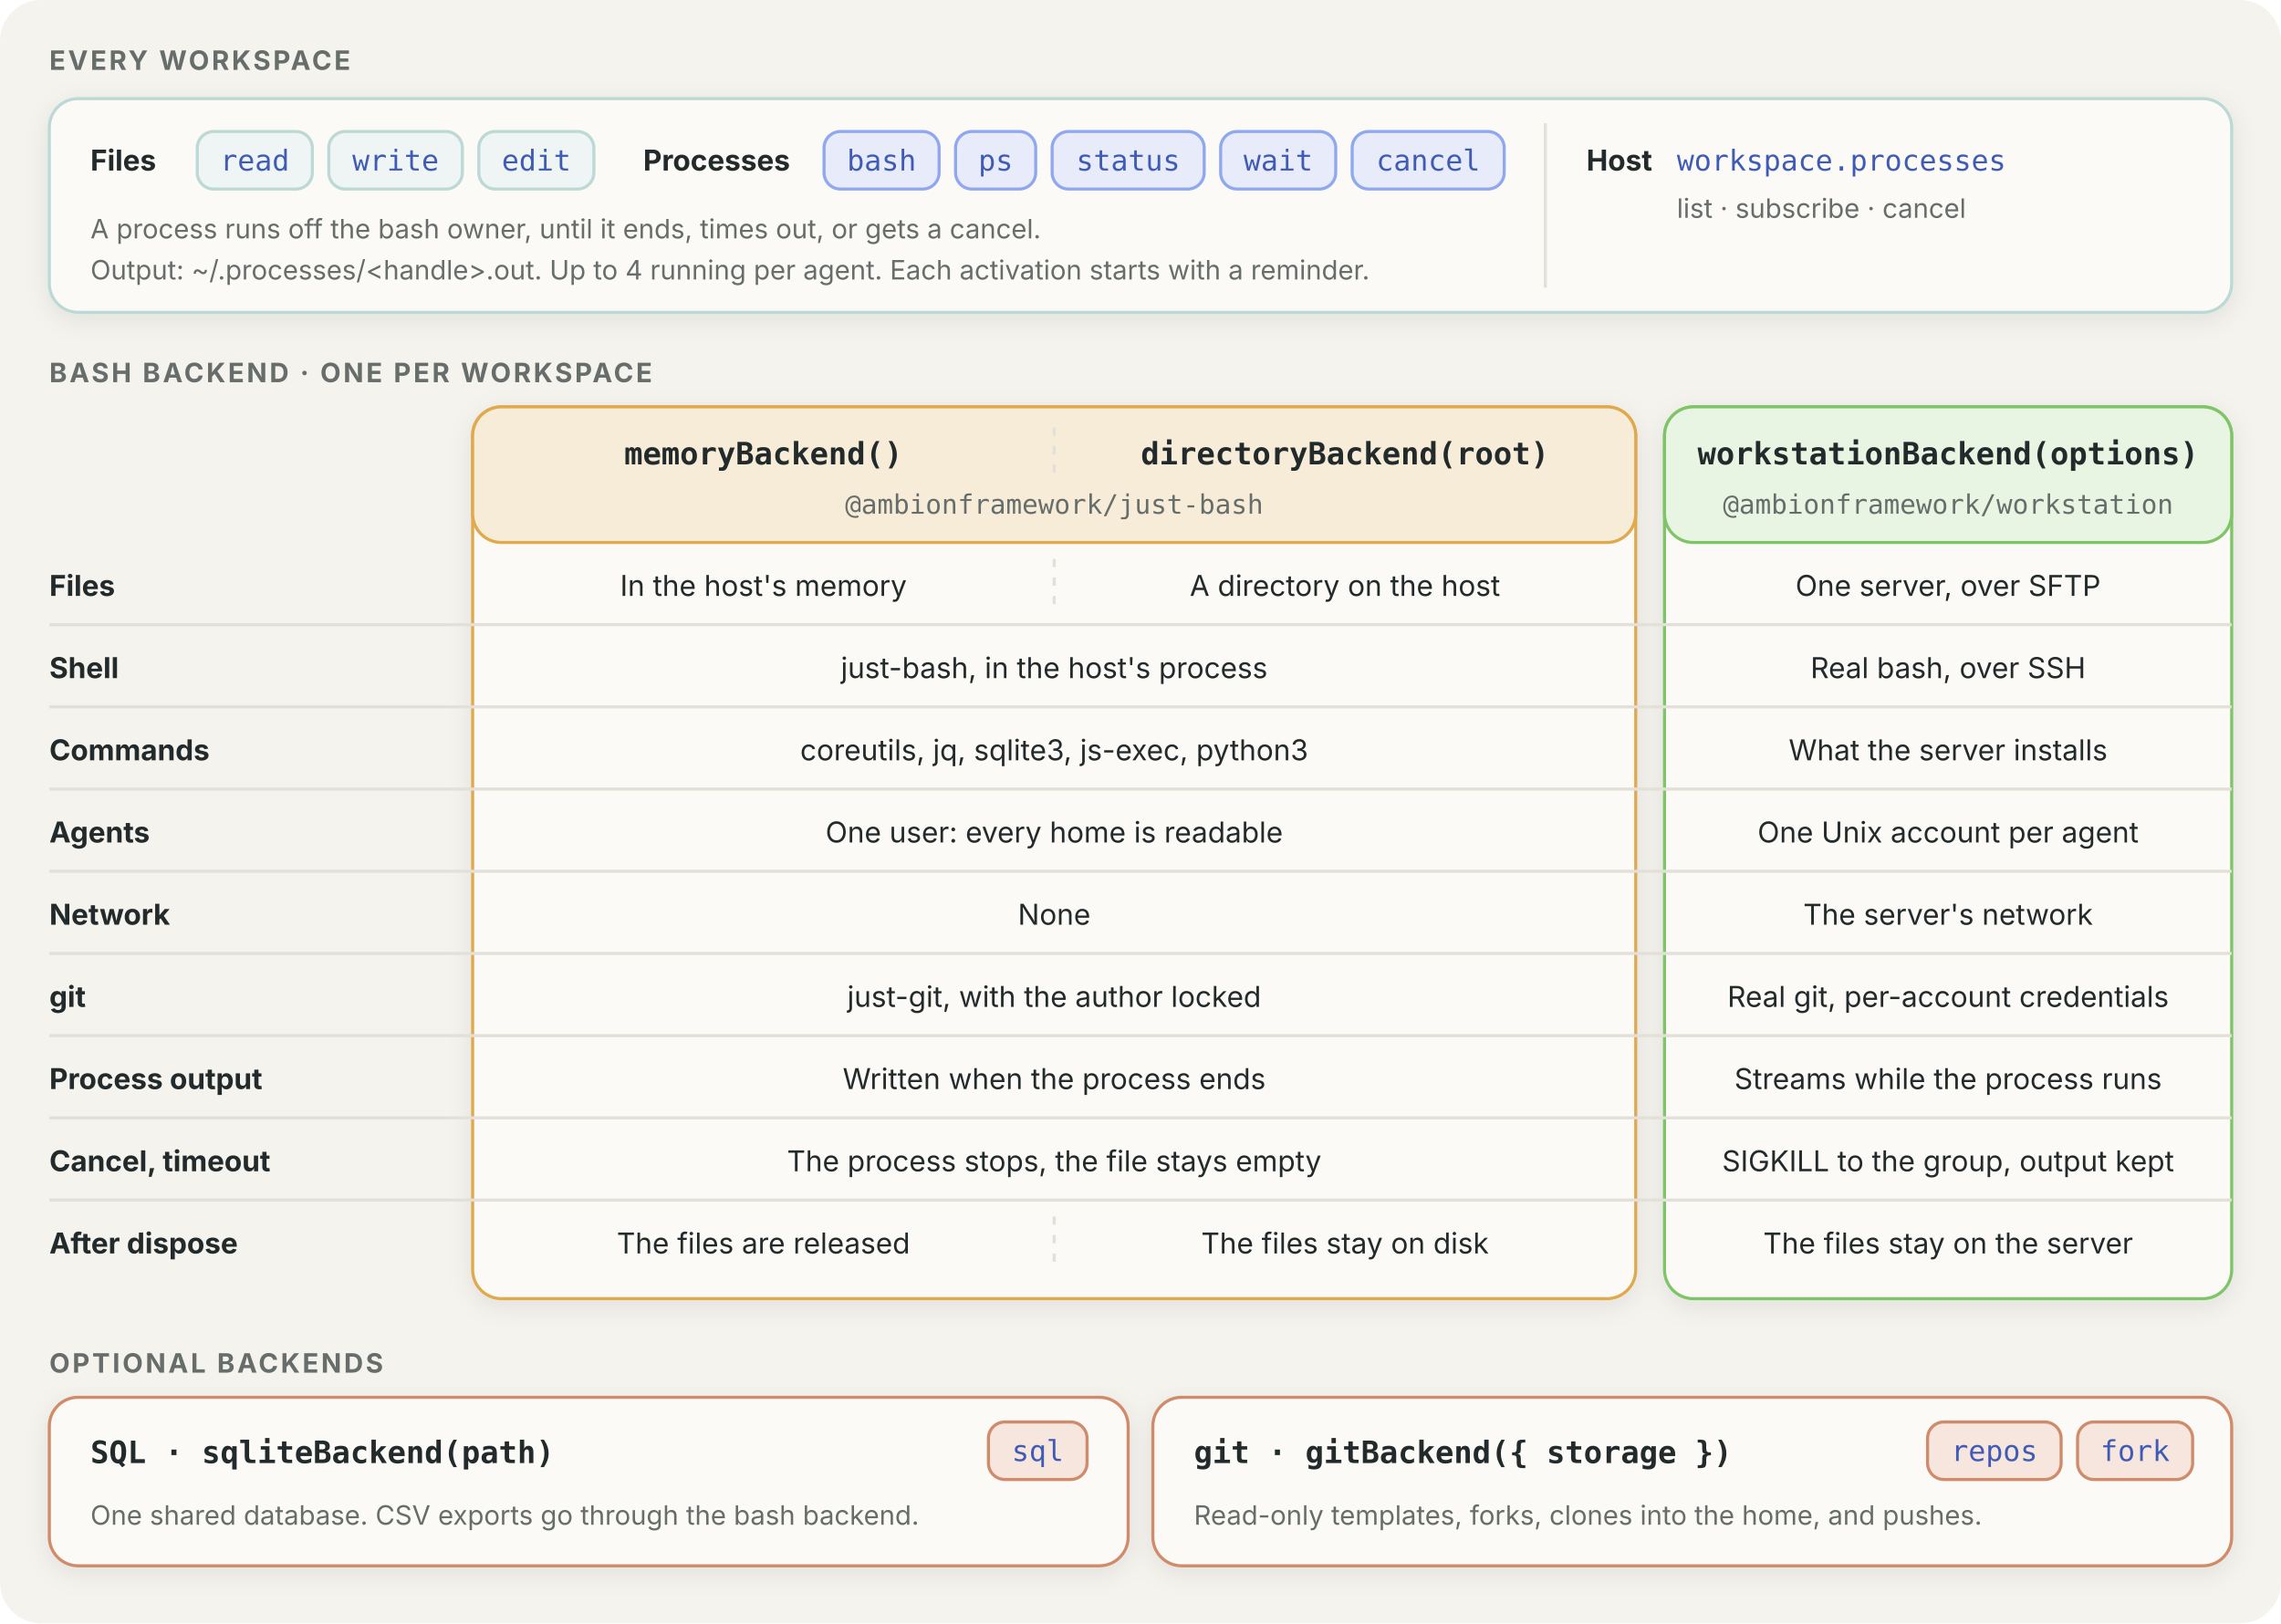
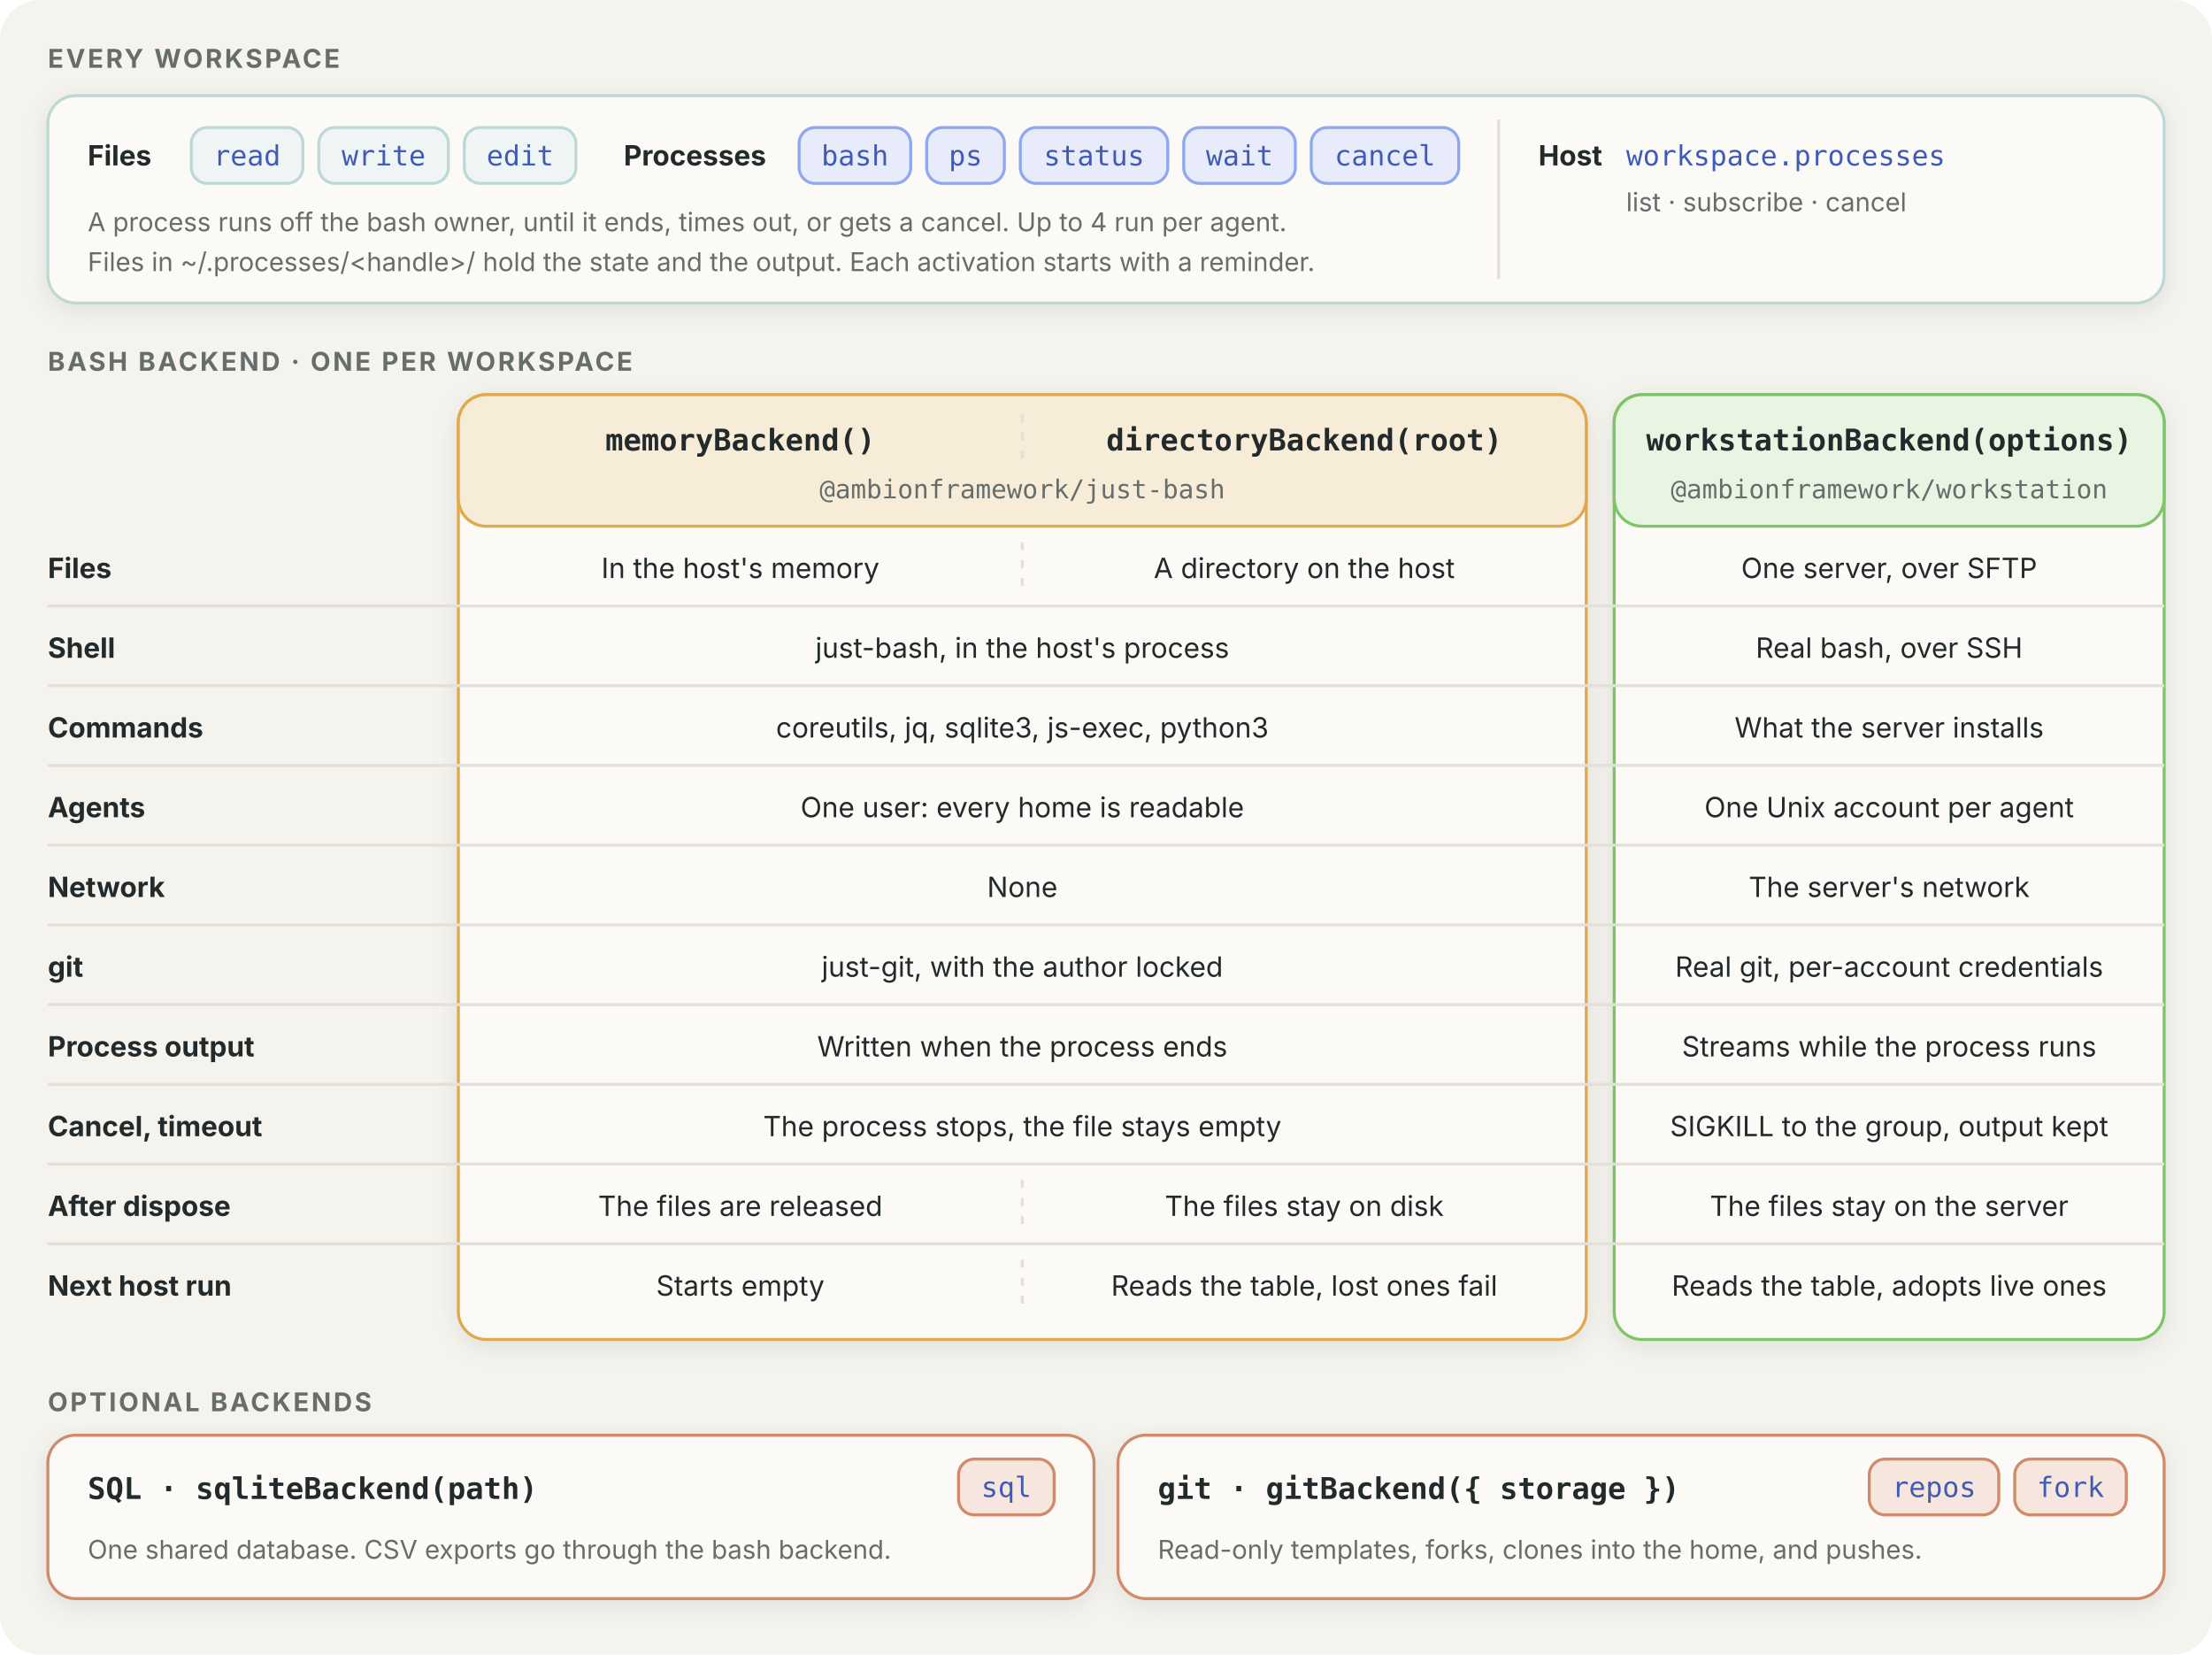
- <svg xmlns="http://www.w3.org/2000/svg" width="1110" height="790" viewBox="0 0 1110 790" role="img" aria-labelledby="title desc">
+ <svg xmlns="http://www.w3.org/2000/svg" width="1110" height="830" viewBox="0 0 1110 830" role="img" aria-labelledby="title desc">
  <defs>
    <filter id="shadow" x="-10%" y="-10%" width="120%" height="130%">
      <feDropShadow dx="0" dy="3" stdDeviation="6" flood-color="#232a2b" flood-opacity="0.08" />
    </filter>
    <style>
      .sans { font-family: Inter, "IBM Plex Sans", system-ui, sans-serif; }
      .mono { font-family: "IBM Plex Mono", ui-monospace, monospace; }
      .ink { fill: #232a2b; }
      .dim { fill: #666d6b; }
      .teal { fill: #2f817a; }
      .code { fill: #3f5bb5; }
      .lab { font-size: 13px; font-weight: 700; letter-spacing: 1.2px; }
      .n { font-size: 16px; font-weight: 700; }
      .h { font-size: 15px; font-weight: 700; }
      .rl { font-size: 14px; font-weight: 700; }
      .s { font-size: 14px; }
      .x { font-size: 13px; }
      .rule { stroke: #e2e0d8; stroke-width: 1.5; }
      .split { stroke: #e2e0d8; stroke-width: 1.5; stroke-dasharray: 4 5; }
    </style>
  </defs>
-   <rect x="0" y="0" width="1110" height="790" rx="20" fill="#f4f3ee" />
+   <rect x="0" y="0" width="1110" height="830" rx="20" fill="#f4f3ee" />
  <text x="24" y="34" text-anchor="start" class="sans dim lab">EVERY WORKSPACE</text>
  <g filter="url(#shadow)">
    <rect x="24" y="48" width="1062" height="104" rx="14" fill="#fbfaf6" stroke="#bcd9d5" stroke-width="1.5" />
  </g>
  <text x="44" y="83" text-anchor="start" class="sans ink rl">Files</text>
  <rect x="96" y="64" width="56" height="28" rx="8" fill="#eef5f4" stroke="#bcd9d5" stroke-width="1.5" />
  <text x="124.0" y="83" text-anchor="middle" class="mono code s">read</text>
  <rect x="160" y="64" width="65" height="28" rx="8" fill="#eef5f4" stroke="#bcd9d5" stroke-width="1.5" />
  <text x="192.5" y="83" text-anchor="middle" class="mono code s">write</text>
  <rect x="233" y="64" width="56" height="28" rx="8" fill="#eef5f4" stroke="#bcd9d5" stroke-width="1.5" />
  <text x="261.0" y="83" text-anchor="middle" class="mono code s">edit</text>
  <text x="313" y="83" text-anchor="start" class="sans ink rl">Processes</text>
  <rect x="401" y="64" width="56" height="28" rx="8" fill="#e8ecfa" stroke="#8fa8ef" stroke-width="1.5" />
  <text x="429.0" y="83" text-anchor="middle" class="mono code s">bash</text>
  <rect x="465" y="64" width="39" height="28" rx="8" fill="#e8ecfa" stroke="#8fa8ef" stroke-width="1.5" />
  <text x="484.5" y="83" text-anchor="middle" class="mono code s">ps</text>
  <rect x="512" y="64" width="74" height="28" rx="8" fill="#e8ecfa" stroke="#8fa8ef" stroke-width="1.5" />
  <text x="549.0" y="83" text-anchor="middle" class="mono code s">status</text>
  <rect x="594" y="64" width="56" height="28" rx="8" fill="#e8ecfa" stroke="#8fa8ef" stroke-width="1.5" />
  <text x="622.0" y="83" text-anchor="middle" class="mono code s">wait</text>
  <rect x="658" y="64" width="74" height="28" rx="8" fill="#e8ecfa" stroke="#8fa8ef" stroke-width="1.5" />
  <text x="695.0" y="83" text-anchor="middle" class="mono code s">cancel</text>
  <line x1="752" y1="60" x2="752" y2="140" class="rule" />
  <text x="772" y="83" text-anchor="start" class="sans ink rl">Host</text>
  <text x="816" y="83" text-anchor="start" class="mono code s">workspace.processes</text>
  <text x="816" y="106" text-anchor="start" class="sans dim x">list · subscribe · cancel</text>
-   <text x="44" y="116" text-anchor="start" class="sans dim x">A process runs off the bash owner, until it ends, times out, or gets a cancel.</text>
-   <text x="44" y="136" text-anchor="start" class="sans dim x">Output: ~/.processes/&lt;handle&gt;.out. Up to 4 running per agent. Each activation starts with a reminder.</text>
+   <text x="44" y="116" text-anchor="start" class="sans dim x">A process runs off the bash owner, until it ends, times out, or gets a cancel. Up to 4 run per agent.</text>
+   <text x="44" y="136" text-anchor="start" class="sans dim x">Files in ~/.processes/&lt;handle&gt;/ hold the state and the output. Each activation starts with a reminder.</text>
  <text x="24" y="186" text-anchor="start" class="sans dim lab">BASH BACKEND · ONE PER WORKSPACE</text>
  <g filter="url(#shadow)">
-     <rect x="230" y="198" width="566" height="434" rx="14" fill="#fbfaf6" stroke="#e0a94e" stroke-width="1.5" />
-     <rect x="810" y="198" width="276" height="434" rx="14" fill="#fbfaf6" stroke="#7fc468" stroke-width="1.5" />
+     <rect x="230" y="198" width="566" height="474" rx="14" fill="#fbfaf6" stroke="#e0a94e" stroke-width="1.5" />
+     <rect x="810" y="198" width="276" height="474" rx="14" fill="#fbfaf6" stroke="#7fc468" stroke-width="1.5" />
  </g>
  <rect x="230" y="198" width="566" height="66" rx="14" fill="#f6ecd8" stroke="#e0a94e" stroke-width="1.5" />
  <rect x="810" y="198" width="276" height="66" rx="14" fill="#e8f5e2" stroke="#7fc468" stroke-width="1.5" />
  <text x="371.5" y="226" text-anchor="middle" class="mono ink h">memoryBackend()</text>
  <text x="654.5" y="226" text-anchor="middle" class="mono ink h">directoryBackend(root)</text>
  <text x="513.0" y="250" text-anchor="middle" class="mono dim x">@ambionframework/just-bash</text>
  <text x="948.0" y="226" text-anchor="middle" class="mono ink h">workstationBackend(options)</text>
  <text x="948.0" y="250" text-anchor="middle" class="mono dim x">@ambionframework/workstation</text>
  <line x1="513.0" y1="208" x2="513.0" y2="234" class="split" />
  <text x="24" y="290" text-anchor="start" class="sans ink rl">Files</text>
  <text x="371.5" y="290" text-anchor="middle" class="sans ink s">In the host's memory</text>
  <text x="654.5" y="290" text-anchor="middle" class="sans ink s">A directory on the host</text>
  <line x1="513.0" y1="272" x2="513.0" y2="296" class="split" />
  <text x="948.0" y="290" text-anchor="middle" class="sans ink s">One server, over SFTP</text>
  <line x1="24" y1="304" x2="1086" y2="304" class="rule" />
  <text x="24" y="330" text-anchor="start" class="sans ink rl">Shell</text>
  <text x="513.0" y="330" text-anchor="middle" class="sans ink s">just-bash, in the host's process</text>
  <text x="948.0" y="330" text-anchor="middle" class="sans ink s">Real bash, over SSH</text>
  <line x1="24" y1="344" x2="1086" y2="344" class="rule" />
  <text x="24" y="370" text-anchor="start" class="sans ink rl">Commands</text>
  <text x="513.0" y="370" text-anchor="middle" class="sans ink s">coreutils, jq, sqlite3, js-exec, python3</text>
  <text x="948.0" y="370" text-anchor="middle" class="sans ink s">What the server installs</text>
  <line x1="24" y1="384" x2="1086" y2="384" class="rule" />
  <text x="24" y="410" text-anchor="start" class="sans ink rl">Agents</text>
  <text x="513.0" y="410" text-anchor="middle" class="sans ink s">One user: every home is readable</text>
  <text x="948.0" y="410" text-anchor="middle" class="sans ink s">One Unix account per agent</text>
  <line x1="24" y1="424" x2="1086" y2="424" class="rule" />
  <text x="24" y="450" text-anchor="start" class="sans ink rl">Network</text>
  <text x="513.0" y="450" text-anchor="middle" class="sans ink s">None</text>
  <text x="948.0" y="450" text-anchor="middle" class="sans ink s">The server's network</text>
  <line x1="24" y1="464" x2="1086" y2="464" class="rule" />
  <text x="24" y="490" text-anchor="start" class="sans ink rl">git</text>
  <text x="513.0" y="490" text-anchor="middle" class="sans ink s">just-git, with the author locked</text>
  <text x="948.0" y="490" text-anchor="middle" class="sans ink s">Real git, per-account credentials</text>
  <line x1="24" y1="504" x2="1086" y2="504" class="rule" />
  <text x="24" y="530" text-anchor="start" class="sans ink rl">Process output</text>
  <text x="513.0" y="530" text-anchor="middle" class="sans ink s">Written when the process ends</text>
  <text x="948.0" y="530" text-anchor="middle" class="sans ink s">Streams while the process runs</text>
  <line x1="24" y1="544" x2="1086" y2="544" class="rule" />
  <text x="24" y="570" text-anchor="start" class="sans ink rl">Cancel, timeout</text>
  <text x="513.0" y="570" text-anchor="middle" class="sans ink s">The process stops, the file stays empty</text>
  <text x="948.0" y="570" text-anchor="middle" class="sans ink s">SIGKILL to the group, output kept</text>
  <line x1="24" y1="584" x2="1086" y2="584" class="rule" />
  <text x="24" y="610" text-anchor="start" class="sans ink rl">After dispose</text>
  <text x="371.5" y="610" text-anchor="middle" class="sans ink s">The files are released</text>
  <text x="654.5" y="610" text-anchor="middle" class="sans ink s">The files stay on disk</text>
  <line x1="513.0" y1="592" x2="513.0" y2="616" class="split" />
  <text x="948.0" y="610" text-anchor="middle" class="sans ink s">The files stay on the server</text>
-   <text x="24" y="668" text-anchor="start" class="sans dim lab">OPTIONAL BACKENDS</text>
+   <line x1="24" y1="624" x2="1086" y2="624" class="rule" />
+   <text x="24" y="650" text-anchor="start" class="sans ink rl">Next host run</text>
+   <text x="371.5" y="650" text-anchor="middle" class="sans ink s">Starts empty</text>
+   <text x="654.5" y="650" text-anchor="middle" class="sans ink s">Reads the table, lost ones fail</text>
+   <line x1="513.0" y1="632" x2="513.0" y2="656" class="split" />
+   <text x="948.0" y="650" text-anchor="middle" class="sans ink s">Reads the table, adopts live ones</text>
+   <text x="24" y="708" text-anchor="start" class="sans dim lab">OPTIONAL BACKENDS</text>
  <g filter="url(#shadow)">
-     <rect x="24" y="680" width="525" height="82" rx="14" fill="#fbfaf6" stroke="#cf8b6b" stroke-width="1.5" />
-     <rect x="561" y="680" width="525" height="82" rx="14" fill="#fbfaf6" stroke="#cf8b6b" stroke-width="1.5" />
+     <rect x="24" y="720" width="525" height="82" rx="14" fill="#fbfaf6" stroke="#cf8b6b" stroke-width="1.5" />
+     <rect x="561" y="720" width="525" height="82" rx="14" fill="#fbfaf6" stroke="#cf8b6b" stroke-width="1.5" />
  </g>
-   <text x="44" y="712" text-anchor="start" class="mono ink h">SQL · sqliteBackend(path)</text>
-   <rect x="481" y="692" width="48" height="28" rx="8" fill="#f7e6dd" stroke="#cf8b6b" stroke-width="1.5" />
-   <text x="505.0" y="711" text-anchor="middle" class="mono code s">sql</text>
-   <text x="44" y="742" text-anchor="start" class="sans dim x">One shared database. CSV exports go through the bash backend.</text>
-   <text x="581" y="712" text-anchor="start" class="mono ink h">git · gitBackend({ storage })</text>
-   <rect x="938" y="692" width="65" height="28" rx="8" fill="#f7e6dd" stroke="#cf8b6b" stroke-width="1.5" />
-   <text x="970.5" y="711" text-anchor="middle" class="mono code s">repos</text>
-   <rect x="1011" y="692" width="56" height="28" rx="8" fill="#f7e6dd" stroke="#cf8b6b" stroke-width="1.5" />
-   <text x="1039.0" y="711" text-anchor="middle" class="mono code s">fork</text>
-   <text x="581" y="742" text-anchor="start" class="sans dim x">Read-only templates, forks, clones into the home, and pushes.</text>
+   <text x="44" y="752" text-anchor="start" class="mono ink h">SQL · sqliteBackend(path)</text>
+   <rect x="481" y="732" width="48" height="28" rx="8" fill="#f7e6dd" stroke="#cf8b6b" stroke-width="1.5" />
+   <text x="505.0" y="751" text-anchor="middle" class="mono code s">sql</text>
+   <text x="44" y="782" text-anchor="start" class="sans dim x">One shared database. CSV exports go through the bash backend.</text>
+   <text x="581" y="752" text-anchor="start" class="mono ink h">git · gitBackend({ storage })</text>
+   <rect x="938" y="732" width="65" height="28" rx="8" fill="#f7e6dd" stroke="#cf8b6b" stroke-width="1.5" />
+   <text x="970.5" y="751" text-anchor="middle" class="mono code s">repos</text>
+   <rect x="1011" y="732" width="56" height="28" rx="8" fill="#f7e6dd" stroke="#cf8b6b" stroke-width="1.5" />
+   <text x="1039.0" y="751" text-anchor="middle" class="mono code s">fork</text>
+   <text x="581" y="782" text-anchor="start" class="sans dim x">Read-only templates, forks, clones into the home, and pushes.</text>
</svg>
